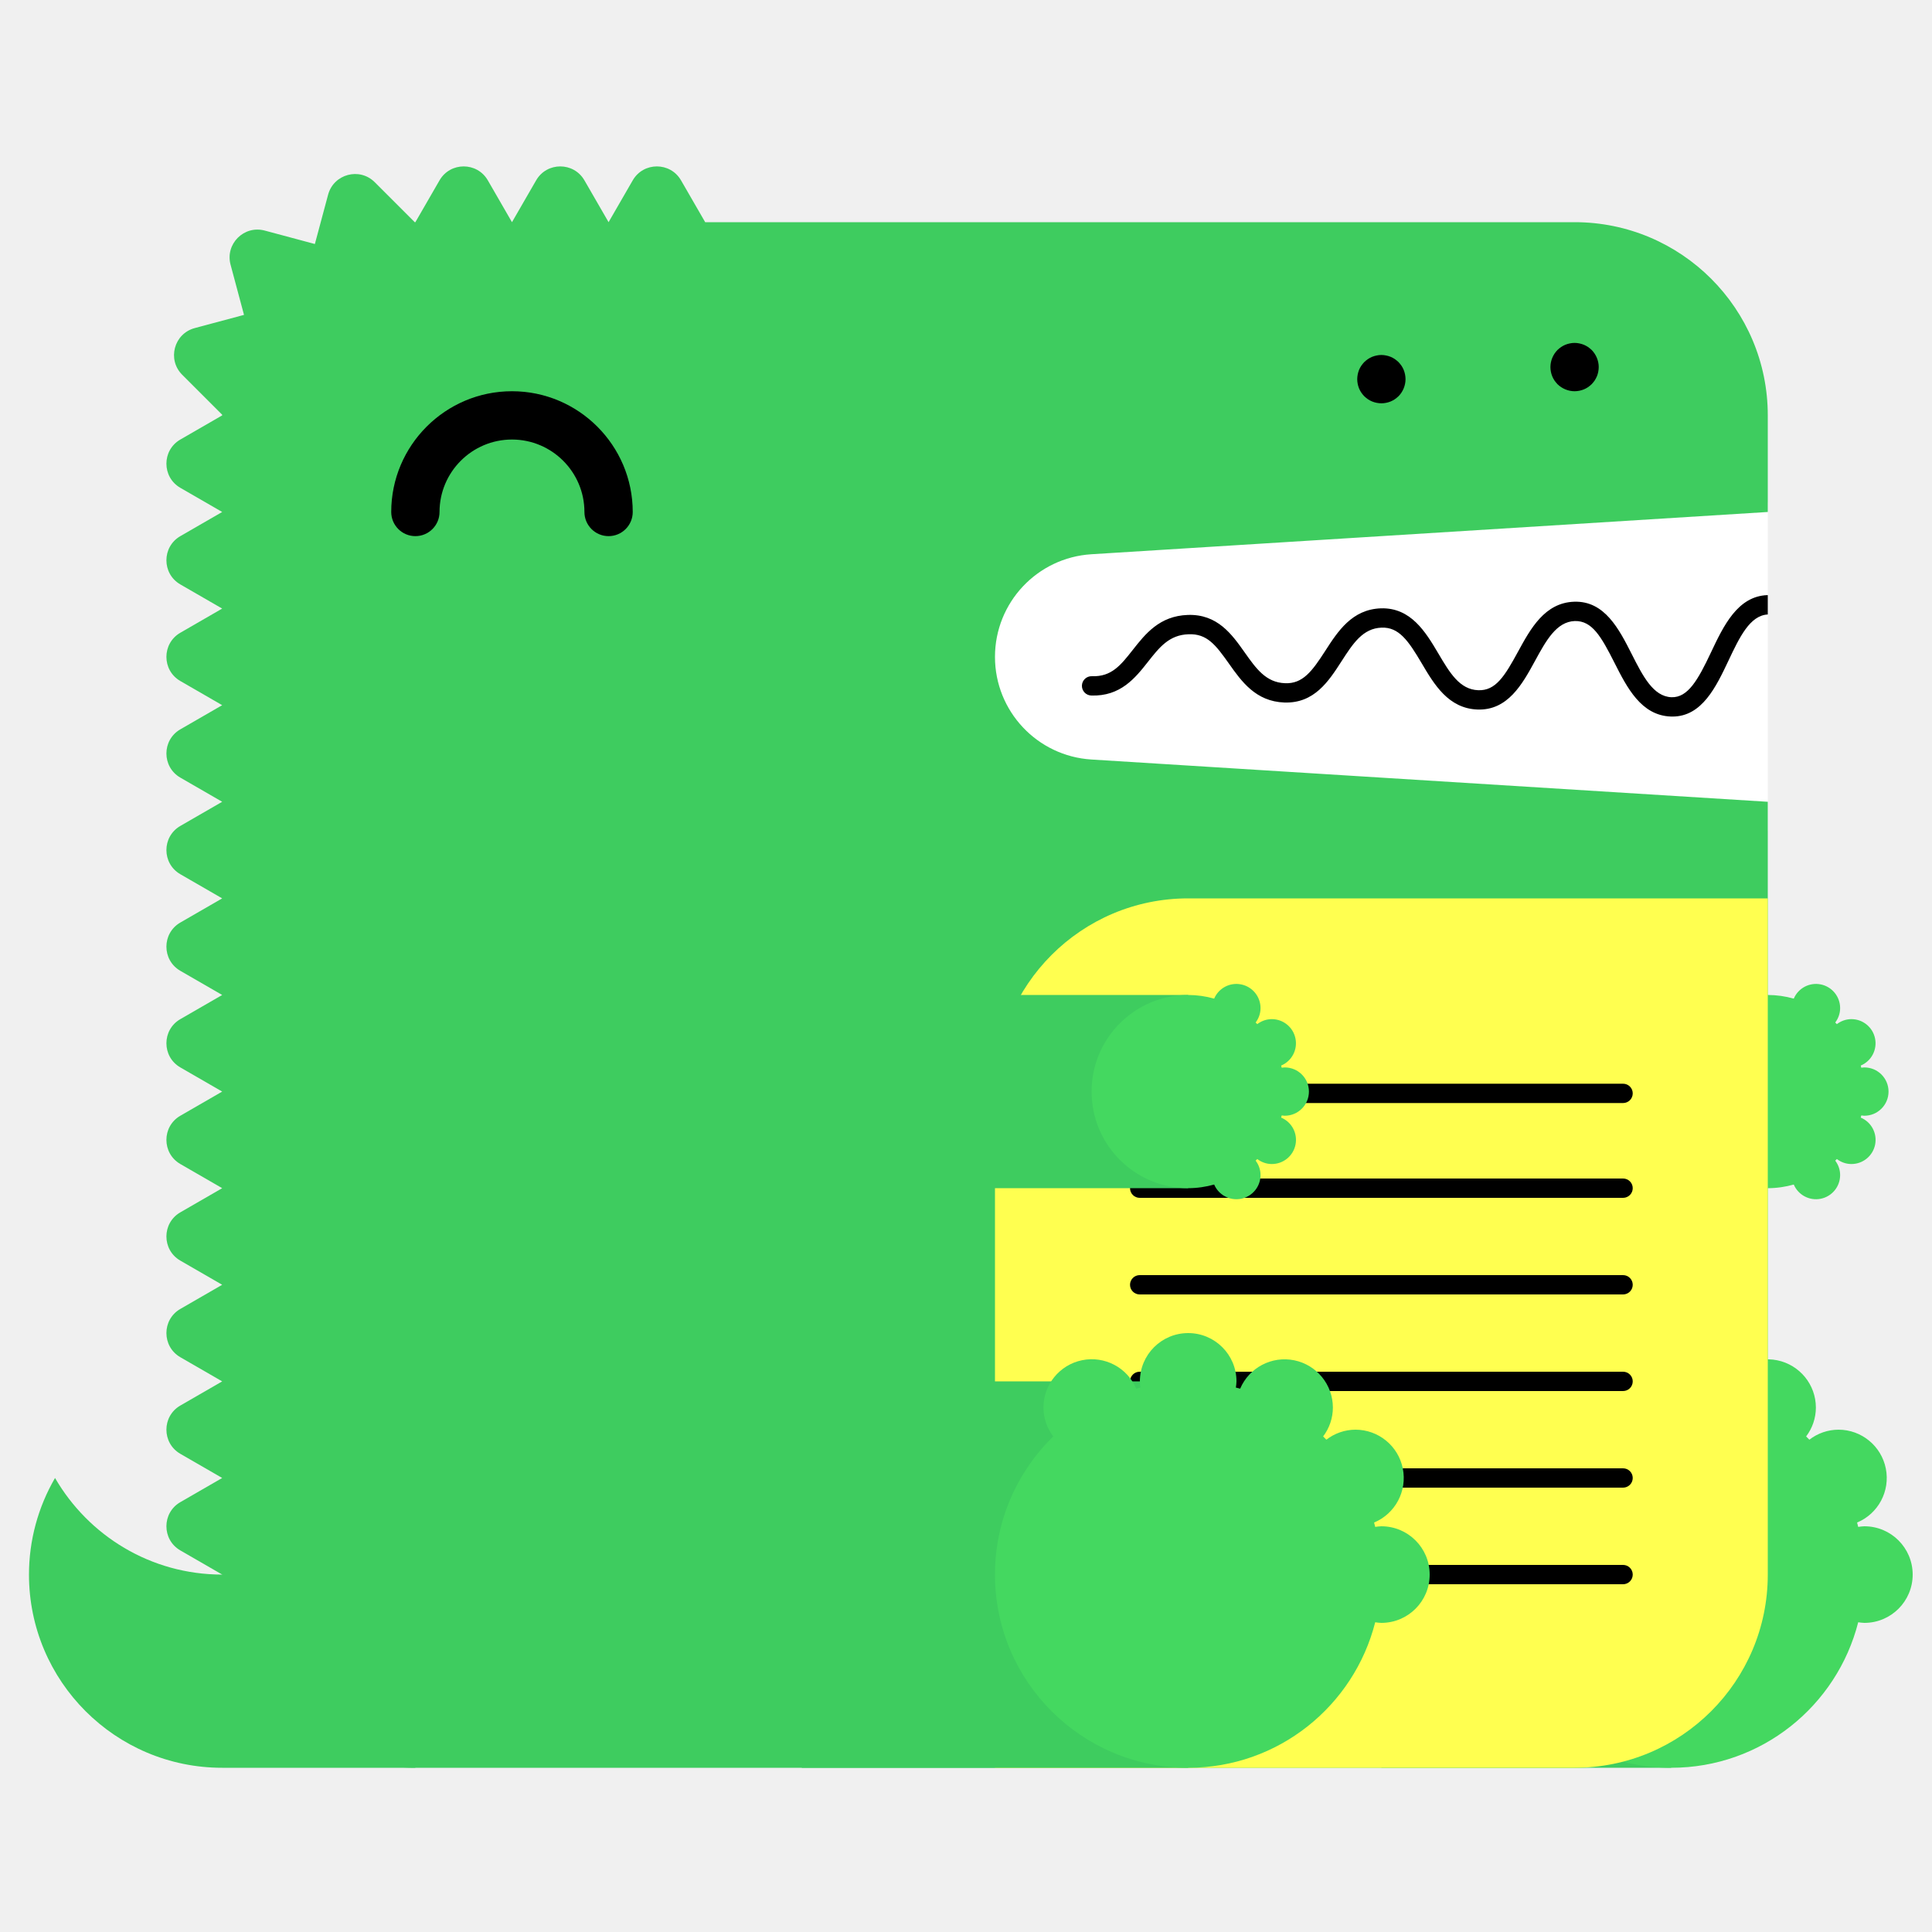
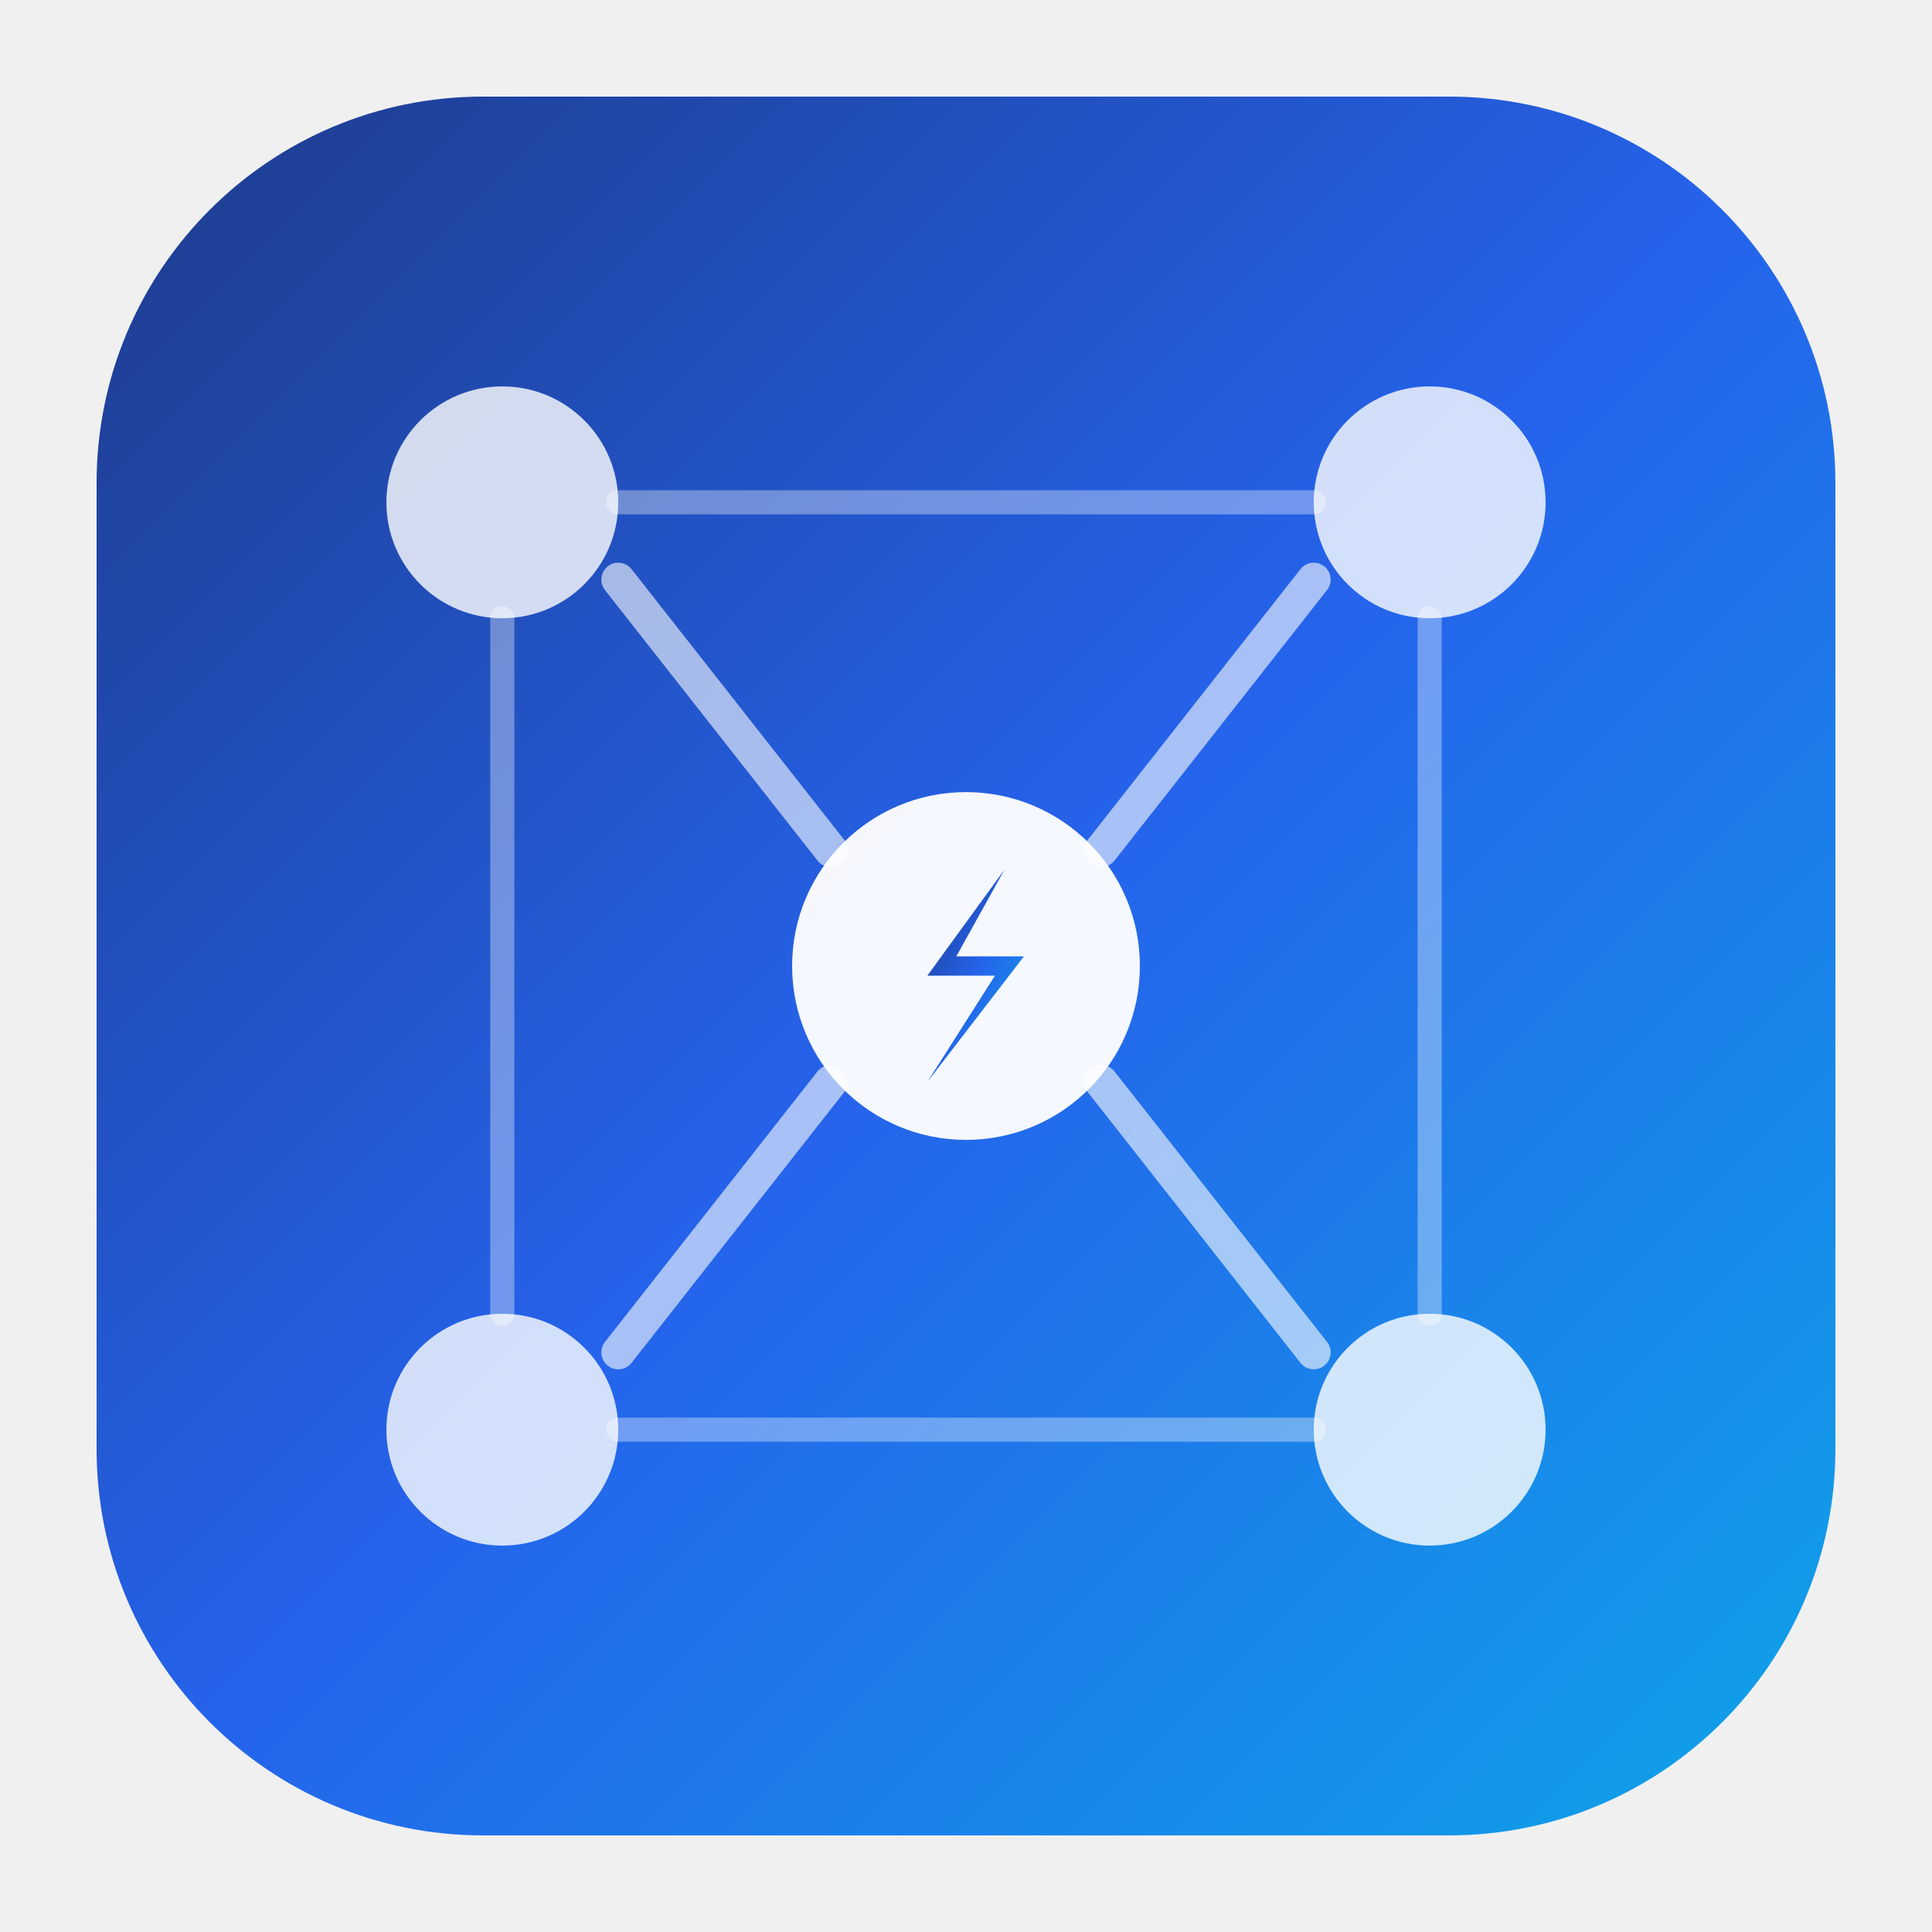
<svg xmlns="http://www.w3.org/2000/svg" width="200" height="200" viewBox="0 0 200 200">
-   <g fill="none" fill-rule="evenodd">
-     <path fill="#FFF" d="M99 52h84v34H99z" />
-     <path d="M23 163c-7.398 0-13.843-4.027-17.303-10A19.886 19.886 0 0 0 3 163c0 11.046 8.954 20 20 20h20v-20H23z" fill="#3ECC5F" />
-     <path d="M112.98 57.376L183 53V43c0-11.046-8.954-20-20-20H73l-2.5-4.33c-1.112-1.925-3.889-1.925-5 0L63 23l-2.5-4.33c-1.111-1.925-3.889-1.925-5 0L53 23l-2.5-4.33c-1.111-1.925-3.889-1.925-5 0L43 23c-.022 0-.042.003-.065.003l-4.142-4.141c-1.57-1.571-4.252-.853-4.828 1.294l-1.369 5.104-5.192-1.392c-2.148-.575-4.111 1.389-3.535 3.536l1.39 5.193-5.102 1.367c-2.148.576-2.867 3.259-1.296 4.83l4.142 4.142c0 .021-.003.042-.003.064l-4.33 2.5c-1.925 1.111-1.925 3.889 0 5L23 53l-4.33 2.5c-1.925 1.111-1.925 3.889 0 5L23 63l-4.33 2.5c-1.925 1.111-1.925 3.889 0 5L23 73l-4.33 2.5c-1.925 1.111-1.925 3.889 0 5L23 83l-4.33 2.5c-1.925 1.111-1.925 3.889 0 5L23 93l-4.33 2.5c-1.925 1.111-1.925 3.889 0 5L23 103l-4.33 2.5c-1.925 1.111-1.925 3.889 0 5L23 113l-4.33 2.5c-1.925 1.111-1.925 3.889 0 5L23 123l-4.33 2.5c-1.925 1.111-1.925 3.889 0 5L23 133l-4.33 2.5c-1.925 1.111-1.925 3.889 0 5L23 143l-4.33 2.5c-1.925 1.111-1.925 3.889 0 5L23 153l-4.33 2.5c-1.925 1.111-1.925 3.889 0 5L23 163c0 11.046 8.954 20 20 20h120c11.046 0 20-8.954 20-20V83l-70.02-4.376A10.645 10.645 0 0 1 103 68c0-5.621 4.37-10.273 9.98-10.624" fill="#3ECC5F" />
-     <path fill="#3ECC5F" d="M143 183h30v-40h-30z" />
-     <path d="M193 158c-.219 0-.428.037-.639.064-.038-.15-.074-.301-.116-.451A5 5 0 0 0 190.32 148a4.96 4.96 0 0 0-3.016 1.036 26.531 26.531 0 0 0-.335-.336 4.955 4.955 0 0 0 1.011-2.987 5 5 0 0 0-9.599-1.959c-.148-.042-.297-.077-.445-.115.027-.211.064-.42.064-.639a5 5 0 0 0-5-5 5 5 0 0 0-5 5c0 .219.037.428.064.639-.148.038-.297.073-.445.115a4.998 4.998 0 0 0-9.599 1.959c0 1.125.384 2.151 1.011 2.987-3.717 3.632-6.031 8.693-6.031 14.3 0 11.046 8.954 20 20 20 9.339 0 17.16-6.41 19.361-15.064.211.027.42.064.639.064a5 5 0 0 0 5-5 5 5 0 0 0-5-5" fill="#44D860" />
-     <path fill="#3ECC5F" d="M153 123h30v-20h-30z" />
-     <path d="M193 115.5a2.5 2.5 0 1 0 0-5c-.109 0-.214.019-.319.032-.02-.075-.037-.15-.058-.225a2.501 2.501 0 0 0-.963-4.807c-.569 0-1.088.197-1.508.518a6.653 6.653 0 0 0-.168-.168c.314-.417.506-.931.506-1.494a2.5 2.5 0 0 0-4.8-.979A9.987 9.987 0 0 0 183 103c-5.522 0-10 4.478-10 10s4.478 10 10 10c.934 0 1.833-.138 2.69-.377a2.5 2.5 0 0 0 4.8-.979c0-.563-.192-1.077-.506-1.494.057-.055.113-.111.168-.168.42.321.939.518 1.508.518a2.5 2.5 0 0 0 .963-4.807c.021-.074.038-.15.058-.225.105.013.21.032.319.032" fill="#44D860" />
-     <path d="M63 55.5a2.5 2.5 0 0 1-2.5-2.5c0-4.136-3.364-7.5-7.5-7.5s-7.5 3.364-7.5 7.5a2.5 2.5 0 1 1-5 0c0-6.893 5.607-12.5 12.5-12.5S65.5 46.107 65.5 53a2.5 2.5 0 0 1-2.5 2.5" fill="#000" />
-     <path d="M103 183h60c11.046 0 20-8.954 20-20V93h-60c-11.046 0-20 8.954-20 20v70z" fill="#FFFF50" />
-     <path d="M168.02 124h-50.04a1 1 0 1 1 0-2h50.04a1 1 0 1 1 0 2m0 20h-50.04a1 1 0 1 1 0-2h50.04a1 1 0 1 1 0 2m0 20h-50.04a1 1 0 1 1 0-2h50.04a1 1 0 1 1 0 2m0-49.814h-50.04a1 1 0 1 1 0-2h50.04a1 1 0 1 1 0 2m0 19.814h-50.04a1 1 0 1 1 0-2h50.04a1 1 0 1 1 0 2m0 20h-50.04a1 1 0 1 1 0-2h50.04a1 1 0 1 1 0 2M183 61.611c-.012 0-.022-.006-.034-.005-3.09.105-4.552 3.196-5.842 5.923-1.346 2.85-2.387 4.703-4.093 4.647-1.889-.068-2.969-2.202-4.113-4.46-1.314-2.594-2.814-5.536-5.963-5.426-3.046.104-4.513 2.794-5.807 5.167-1.377 2.528-2.314 4.065-4.121 3.994-1.927-.07-2.951-1.805-4.136-3.813-1.321-2.236-2.848-4.75-5.936-4.664-2.994.103-4.465 2.385-5.763 4.4-1.373 2.13-2.335 3.428-4.165 3.351-1.973-.07-2.992-1.51-4.171-3.177-1.324-1.873-2.816-3.993-5.895-3.89-2.928.1-4.399 1.97-5.696 3.618-1.232 1.564-2.194 2.802-4.229 2.724a1 1 0 0 0-.072 2c3.017.101 4.545-1.8 5.872-3.487 1.177-1.496 2.193-2.787 4.193-2.855 1.926-.082 2.829 1.115 4.195 3.045 1.297 1.834 2.769 3.914 5.731 4.021 3.103.104 4.596-2.215 5.918-4.267 1.182-1.834 2.202-3.417 4.15-3.484 1.793-.067 2.769 1.35 4.145 3.681 1.297 2.197 2.766 4.686 5.787 4.796 3.125.108 4.634-2.62 5.949-5.035 1.139-2.088 2.214-4.06 4.119-4.126 1.793-.042 2.728 1.595 4.111 4.33 1.292 2.553 2.757 5.445 5.825 5.556l.169.003c3.064 0 4.518-3.075 5.805-5.794 1.139-2.41 2.217-4.68 4.067-4.773v-2z" fill="#000" />
-     <path fill="#3ECC5F" d="M83 183h40v-40H83z" />
-     <path d="M143 158c-.219 0-.428.037-.639.064-.038-.15-.074-.301-.116-.451A5 5 0 0 0 140.32 148a4.96 4.96 0 0 0-3.016 1.036 26.531 26.531 0 0 0-.335-.336 4.955 4.955 0 0 0 1.011-2.987 5 5 0 0 0-9.599-1.959c-.148-.042-.297-.077-.445-.115.027-.211.064-.42.064-.639a5 5 0 0 0-5-5 5 5 0 0 0-5 5c0 .219.037.428.064.639-.148.038-.297.073-.445.115a4.998 4.998 0 0 0-9.599 1.959c0 1.125.384 2.151 1.011 2.987-3.717 3.632-6.031 8.693-6.031 14.3 0 11.046 8.954 20 20 20 9.339 0 17.16-6.41 19.361-15.064.211.027.42.064.639.064a5 5 0 0 0 5-5 5 5 0 0 0-5-5" fill="#44D860" />
-     <path fill="#3ECC5F" d="M83 123h40v-20H83z" />
-     <path d="M133 115.5a2.5 2.5 0 1 0 0-5c-.109 0-.214.019-.319.032-.02-.075-.037-.15-.058-.225a2.501 2.501 0 0 0-.963-4.807c-.569 0-1.088.197-1.508.518a6.653 6.653 0 0 0-.168-.168c.314-.417.506-.931.506-1.494a2.5 2.5 0 0 0-4.8-.979A9.987 9.987 0 0 0 123 103c-5.522 0-10 4.478-10 10s4.478 10 10 10c.934 0 1.833-.138 2.69-.377a2.5 2.5 0 0 0 4.8-.979c0-.563-.192-1.077-.506-1.494.057-.055.113-.111.168-.168.42.321.939.518 1.508.518a2.5 2.5 0 0 0 .963-4.807c.021-.074.038-.15.058-.225.105.013.21.032.319.032" fill="#44D860" />
-     <path d="M143 41.75c-.16 0-.33-.02-.49-.05a2.52 2.52 0 0 1-.47-.14c-.15-.06-.29-.14-.431-.23-.13-.09-.259-.2-.38-.31-.109-.12-.219-.24-.309-.38s-.17-.28-.231-.43a2.619 2.619 0 0 1-.189-.96c0-.16.02-.33.05-.49.03-.16.08-.31.139-.47.061-.15.141-.29.231-.43.09-.13.2-.26.309-.38.121-.11.25-.22.38-.31.141-.09.281-.17.431-.23.149-.06.31-.11.47-.14.32-.07.65-.07.98 0 .159.03.32.08.47.14.149.06.29.14.43.23.13.09.259.2.38.31.11.12.22.25.31.38.09.14.17.28.23.43.06.16.11.31.14.47.029.16.05.33.05.49 0 .66-.271 1.31-.73 1.77-.121.11-.25.22-.38.31-.14.09-.281.17-.43.23a2.565 2.565 0 0 1-.96.19m20-1.25c-.66 0-1.3-.27-1.771-.73a3.802 3.802 0 0 1-.309-.38c-.09-.14-.17-.28-.231-.43a2.619 2.619 0 0 1-.189-.96c0-.66.27-1.3.729-1.77.121-.11.25-.22.38-.31.141-.09.281-.17.431-.23.149-.06.31-.11.47-.14.32-.07.66-.07.98 0 .159.03.32.08.47.14.149.06.29.14.43.23.13.09.259.2.38.31.459.47.73 1.11.73 1.77 0 .16-.021.33-.05.49-.03.16-.08.32-.14.47-.07.15-.14.29-.23.43-.09.13-.2.26-.31.38-.121.11-.25.22-.38.31-.14.09-.281.17-.43.23a2.565 2.565 0 0 1-.96.19" fill="#000" />
-   </g>
+   <defs>
+     <linearGradient id="grad" x1="0%" y1="0%" x2="100%" y2="100%">
+       <stop offset="0%" style="stop-color:#1e3a8a" />
+       <stop offset="50%" style="stop-color:#2563eb" />
+       <stop offset="100%" style="stop-color:#0ea5e9" />
+     </linearGradient>
+   </defs>
+   <rect x="10" y="10" width="180" height="180" rx="40" ry="40" fill="url(#grad)" />
+   <circle cx="100" cy="100" r="18" fill="#fff" opacity="0.95" />
+   <circle cx="52" cy="52" r="12" fill="#fff" opacity="0.8" />
+   <circle cx="148" cy="52" r="12" fill="#fff" opacity="0.8" />
+   <circle cx="52" cy="148" r="12" fill="#fff" opacity="0.8" />
+   <circle cx="148" cy="148" r="12" fill="#fff" opacity="0.8" />
+   <line x1="64" y1="60" x2="86" y2="88" stroke="#fff" stroke-width="3.5" stroke-linecap="round" opacity="0.6" />
+   <line x1="136" y1="60" x2="114" y2="88" stroke="#fff" stroke-width="3.5" stroke-linecap="round" opacity="0.6" />
+   <line x1="64" y1="140" x2="86" y2="112" stroke="#fff" stroke-width="3.5" stroke-linecap="round" opacity="0.6" />
+   <line x1="136" y1="140" x2="114" y2="112" stroke="#fff" stroke-width="3.5" stroke-linecap="round" opacity="0.6" />
+   <line x1="64" y1="52" x2="136" y2="52" stroke="#fff" stroke-width="2.5" stroke-linecap="round" opacity="0.35" />
+   <line x1="64" y1="148" x2="136" y2="148" stroke="#fff" stroke-width="2.5" stroke-linecap="round" opacity="0.35" />
+   <line x1="52" y1="64" x2="52" y2="136" stroke="#fff" stroke-width="2.5" stroke-linecap="round" opacity="0.35" />
+   <line x1="148" y1="64" x2="148" y2="136" stroke="#fff" stroke-width="2.5" stroke-linecap="round" opacity="0.35" />
+   <path d="M104 90 L96 101 L103 101 L96 112 L106 99 L99 99 Z" fill="url(#grad)" stroke="none" />
</svg>
